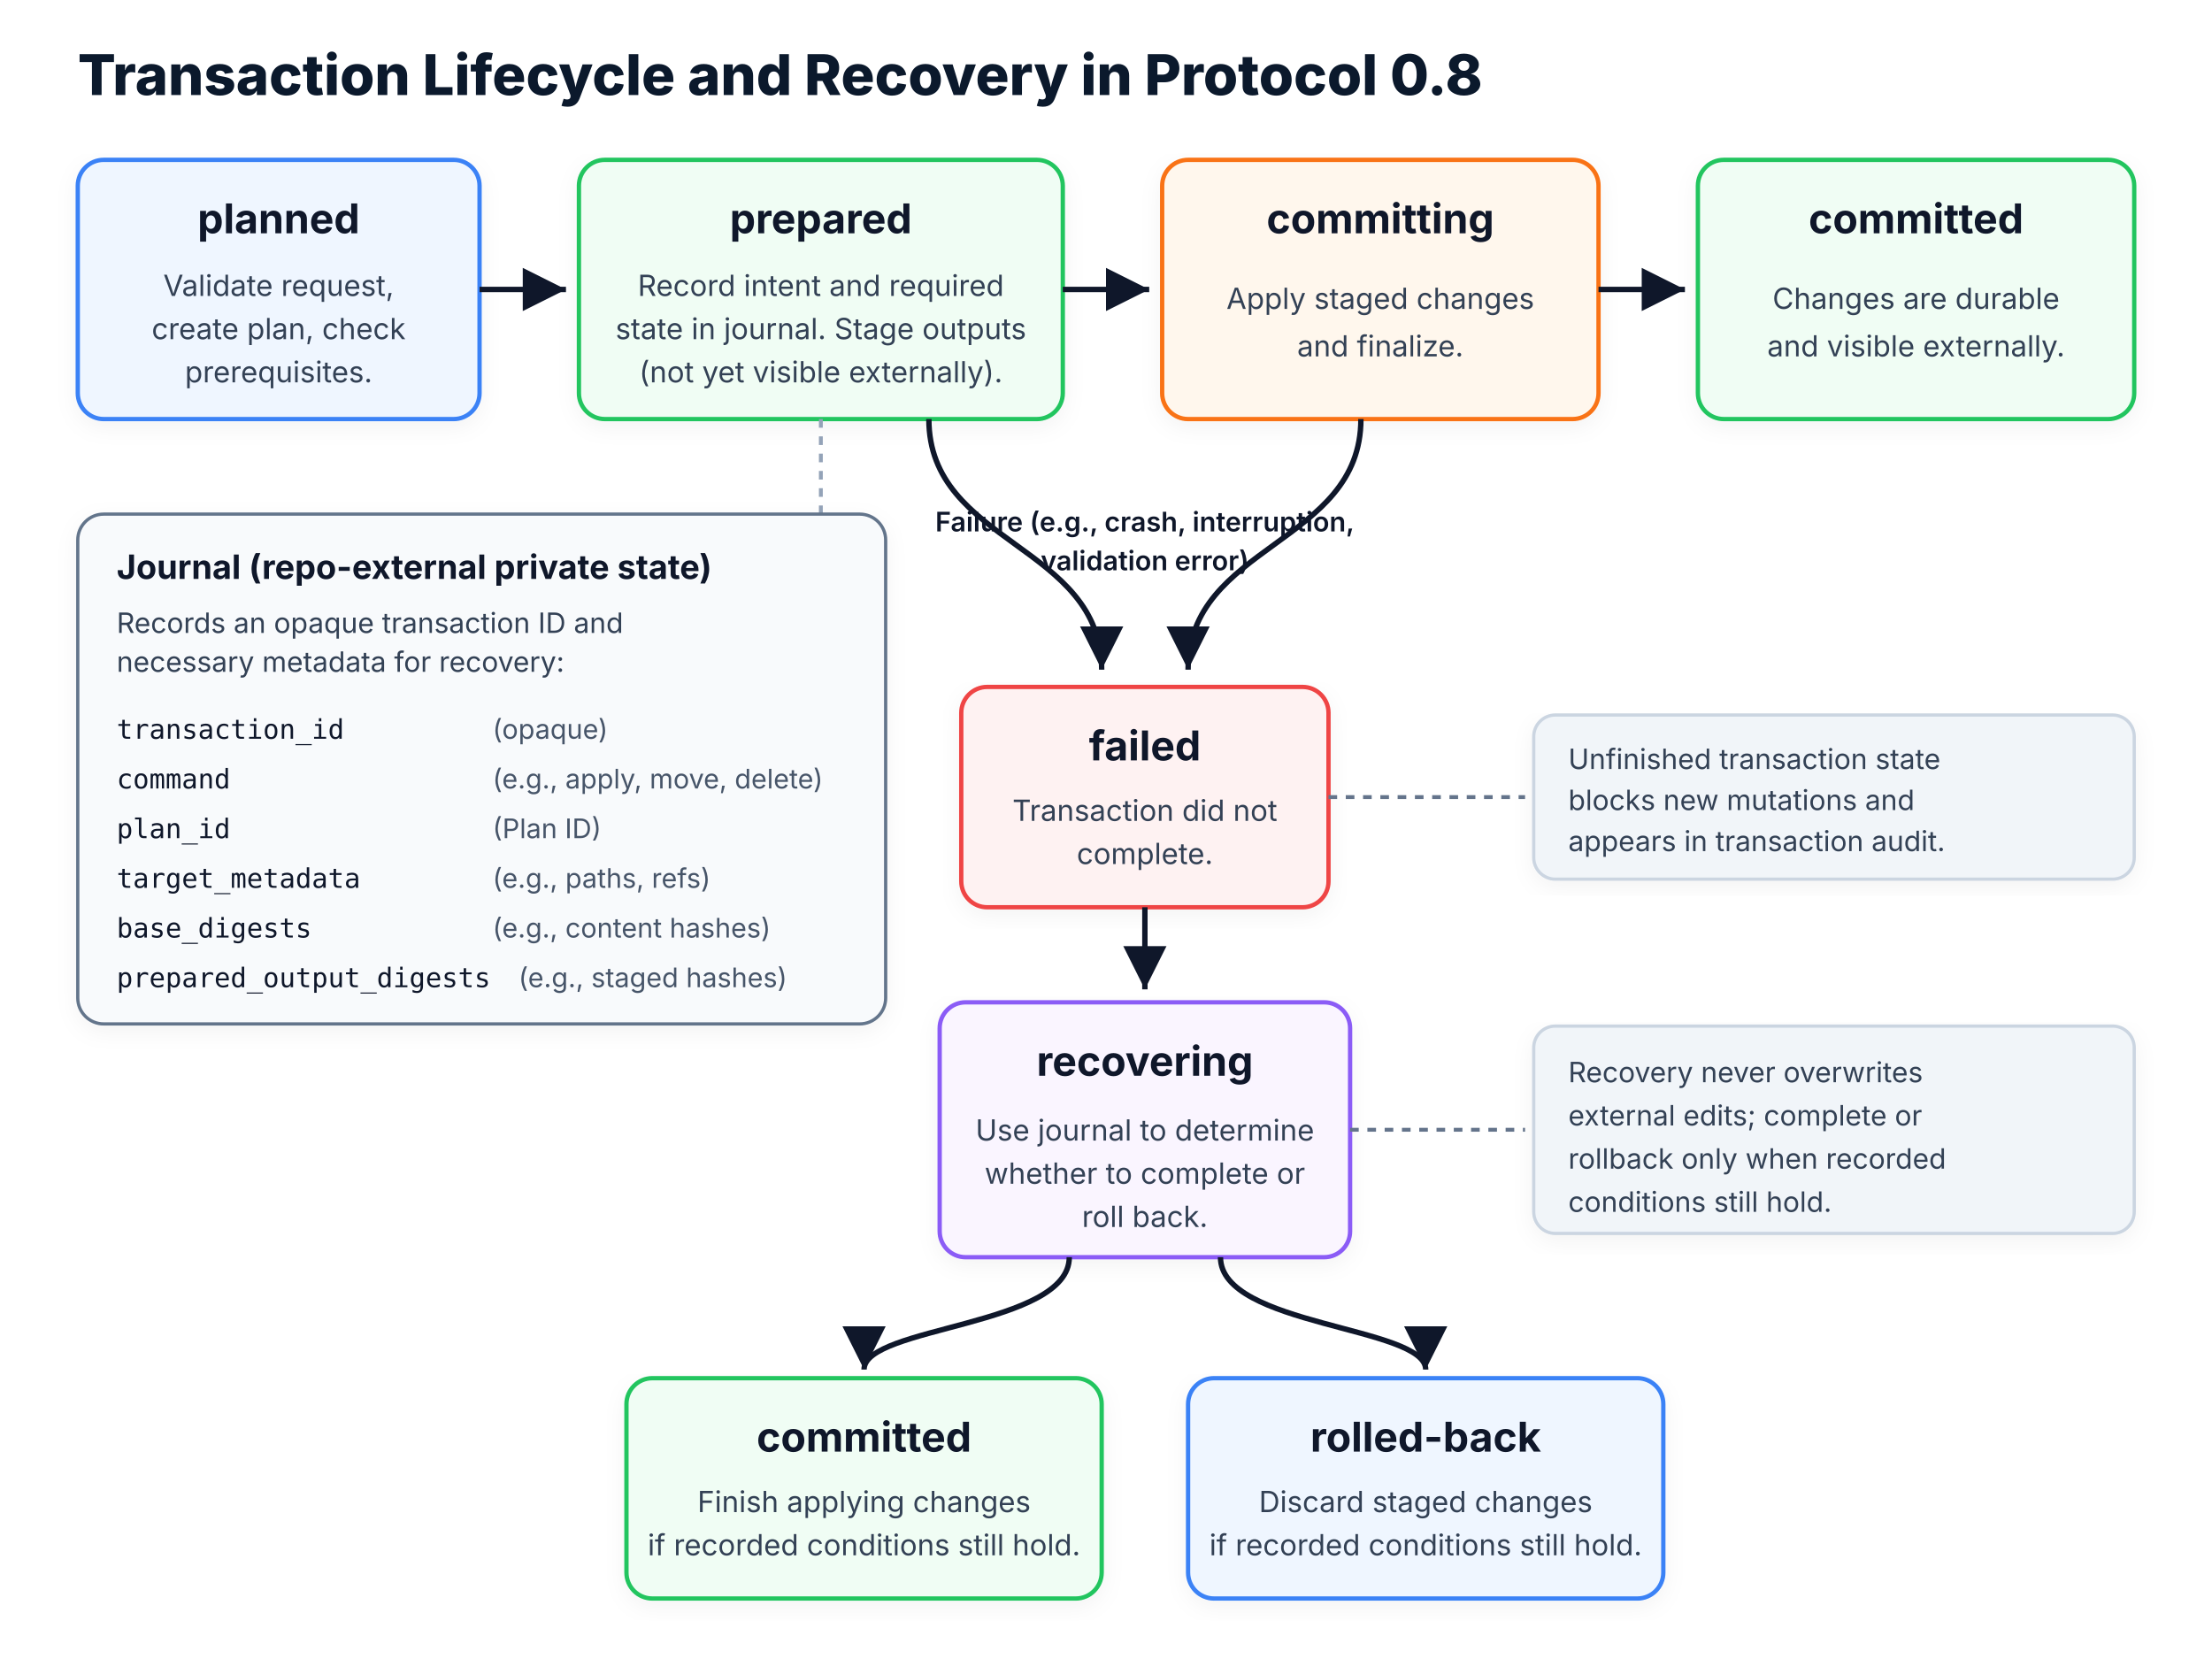
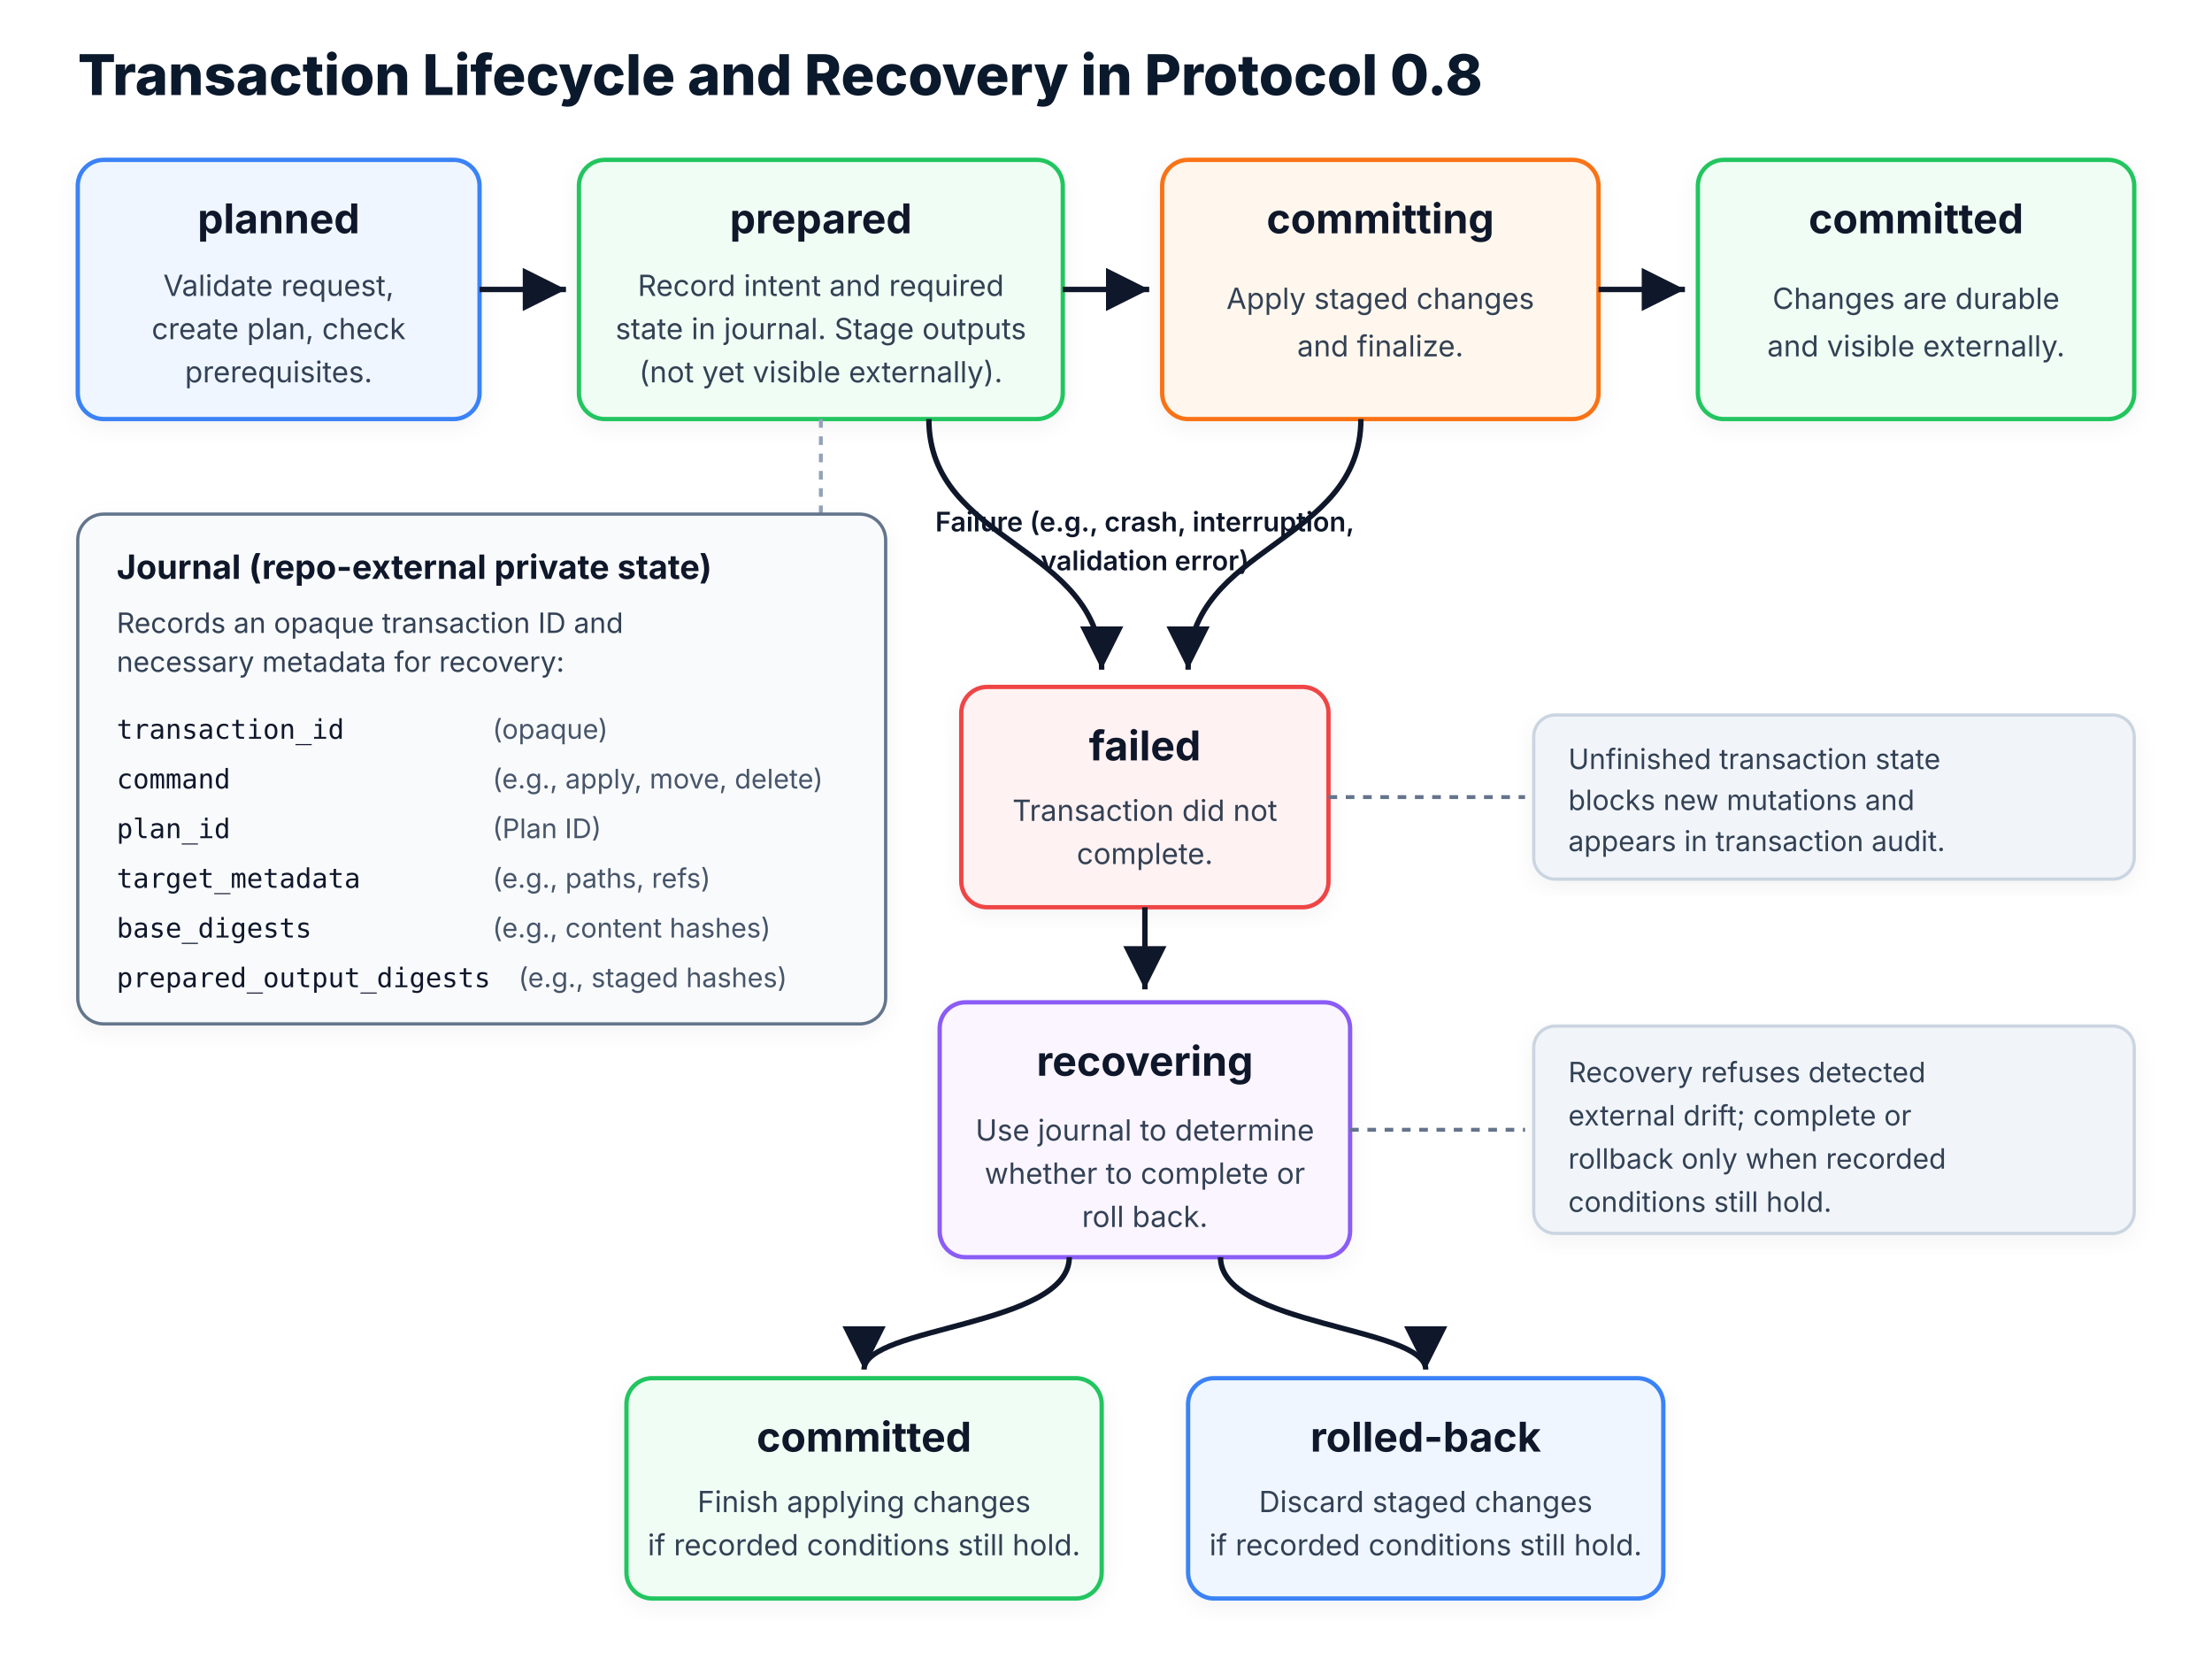
<svg xmlns="http://www.w3.org/2000/svg" viewBox="0 0 1024 768" width="1024" height="768" role="img" aria-labelledby="title desc">
  <defs>
    <marker id="arrow-dark" markerWidth="10" markerHeight="10" refX="8" refY="5" orient="auto">
      <path d="M0,1 L8,5 L0,9 z" fill="#0F172A" />
    </marker>
    <filter id="card-shadow" x="-5%" y="-5%" width="110%" height="115%">
      <feDropShadow dx="0" dy="3" stdDeviation="5" flood-color="#0F172A" flood-opacity="0.05" />
    </filter>
    <style>
      .sans { font-family: Inter, -apple-system, BlinkMacSystemFont, "Segoe UI", Roboto, sans-serif; }
      .mono { font-family: "SFMono-Regular", Consolas, Menlo, Monaco, monospace; }
      .fig-title { font-size: 26px; font-weight: 800; fill: #0B192C; }
      .box-title { font-size: 19px; font-weight: 700; }
      .box-desc { font-size: 13.5px; fill: #334155; line-height: 1.4; }
      .note-text { font-size: 13px; fill: #334155; line-height: 1.4; }
      .journal-title { font-size: 15.5px; font-weight: 700; fill: #0F172A; }
      .journal-desc { font-size: 13px; fill: #334155; }
      .journal-key { font-size: 12.5px; fill: #0F172A; }
      .journal-val { font-size: 12.5px; fill: #475569; }
      .failure-label { font-size: 12.5px; font-weight: 600; fill: #0F172A; }
    </style>
  </defs>
  <rect width="1024" height="768" fill="#FFFFFF" />
  <text x="36" y="44" class="sans fig-title">Transaction Lifecycle and Recovery in Protocol 0.8</text>
  <g filter="url(#card-shadow)">
    <rect x="36" y="74" width="186" height="120" rx="12" fill="#EFF6FF" stroke="#3B82F6" stroke-width="2" />
  </g>
  <text x="129" y="108" text-anchor="middle" class="sans box-title" fill="#0F172A">planned</text>
  <text x="129" y="137" text-anchor="middle" class="sans box-desc">Validate request,</text>
  <text x="129" y="157" text-anchor="middle" class="sans box-desc">create plan, check</text>
  <text x="129" y="177" text-anchor="middle" class="sans box-desc">prerequisites.</text>
  <line x1="222" y1="134" x2="262" y2="134" stroke="#0F172A" stroke-width="2.5" marker-end="url(#arrow-dark)" />
  <g filter="url(#card-shadow)">
    <rect x="268" y="74" width="224" height="120" rx="12" fill="#F0FDF4" stroke="#22C55E" stroke-width="2" />
  </g>
  <text x="380" y="108" text-anchor="middle" class="sans box-title" fill="#0F172A">prepared</text>
  <text x="380" y="137" text-anchor="middle" class="sans box-desc">Record intent and required</text>
  <text x="380" y="157" text-anchor="middle" class="sans box-desc">state in journal. Stage outputs</text>
  <text x="380" y="177" text-anchor="middle" class="sans box-desc">(not yet visible externally).</text>
  <line x1="492" y1="134" x2="532" y2="134" stroke="#0F172A" stroke-width="2.5" marker-end="url(#arrow-dark)" />
  <g filter="url(#card-shadow)">
    <rect x="538" y="74" width="202" height="120" rx="12" fill="#FFF7ED" stroke="#F97316" stroke-width="2" />
  </g>
  <text x="639" y="108" text-anchor="middle" class="sans box-title" fill="#0F172A">committing</text>
  <text x="639" y="143" text-anchor="middle" class="sans box-desc">Apply staged changes</text>
  <text x="639" y="165" text-anchor="middle" class="sans box-desc">and finalize.</text>
  <line x1="740" y1="134" x2="780" y2="134" stroke="#0F172A" stroke-width="2.5" marker-end="url(#arrow-dark)" />
  <g filter="url(#card-shadow)">
    <rect x="786" y="74" width="202" height="120" rx="12" fill="#F0FDF4" stroke="#22C55E" stroke-width="2" />
  </g>
  <text x="887" y="108" text-anchor="middle" class="sans box-title" fill="#0F172A">committed</text>
  <text x="887" y="143" text-anchor="middle" class="sans box-desc">Changes are durable</text>
  <text x="887" y="165" text-anchor="middle" class="sans box-desc">and visible externally.</text>
  <line x1="380" y1="194" x2="380" y2="238" stroke="#94A3B8" stroke-width="1.8" stroke-dasharray="4 4" />
  <g filter="url(#card-shadow)">
    <rect x="36" y="238" width="374" height="236" rx="12" fill="#F8FAFC" stroke="#64748B" stroke-width="1.5" />
  </g>
  <text x="54" y="268" class="sans journal-title">Journal (repo-external private state)</text>
  <text x="54" y="293" class="sans journal-desc">Records an opaque transaction ID and</text>
  <text x="54" y="311" class="sans journal-desc">necessary metadata for recovery:</text>
  <g class="mono">
    <text x="54" y="342" class="journal-key">transaction_id</text>
    <text x="228" y="342" class="sans journal-val">(opaque)</text>
    <text x="54" y="365" class="journal-key">command</text>
    <text x="228" y="365" class="sans journal-val">(e.g., apply, move, delete)</text>
    <text x="54" y="388" class="journal-key">plan_id</text>
    <text x="228" y="388" class="sans journal-val">(Plan ID)</text>
    <text x="54" y="411" class="journal-key">target_metadata</text>
    <text x="228" y="411" class="sans journal-val">(e.g., paths, refs)</text>
    <text x="54" y="434" class="journal-key">base_digests</text>
    <text x="228" y="434" class="sans journal-val">(e.g., content hashes)</text>
    <text x="54" y="457" class="journal-key">prepared_output_digests</text>
    <text x="240" y="457" class="sans journal-val">(e.g., staged hashes)</text>
  </g>
  <path d="M 430 194 C 430 252, 510 252, 510 310" fill="none" stroke="#0F172A" stroke-width="2.5" marker-end="url(#arrow-dark)" />
  <path d="M 630 194 C 630 252, 550 252, 550 310" fill="none" stroke="#0F172A" stroke-width="2.5" marker-end="url(#arrow-dark)" />
  <text x="530" y="246" text-anchor="middle" class="sans failure-label">Failure (e.g., crash, interruption,</text>
  <text x="530" y="264" text-anchor="middle" class="sans failure-label">validation error)</text>
  <g filter="url(#card-shadow)">
    <rect x="445" y="318" width="170" height="102" rx="12" fill="#FEF2F2" stroke="#EF4444" stroke-width="2" />
  </g>
  <text x="530" y="352" text-anchor="middle" class="sans box-title" fill="#0F172A">failed</text>
  <text x="530" y="380" text-anchor="middle" class="sans box-desc">Transaction did not</text>
  <text x="530" y="400" text-anchor="middle" class="sans box-desc">complete.</text>
  <line x1="615" y1="369" x2="706" y2="369" stroke="#64748B" stroke-width="1.8" stroke-dasharray="4 4" />
  <g filter="url(#card-shadow)">
    <rect x="710" y="331" width="278" height="76" rx="10" fill="#F1F5F9" stroke="#CBD5E1" stroke-width="1.5" />
  </g>
  <text x="726" y="356" class="sans note-text">Unfinished transaction state</text>
  <text x="726" y="375" class="sans note-text">blocks new mutations and</text>
  <text x="726" y="394" class="sans note-text">appears in transaction audit.</text>
  <line x1="530" y1="420" x2="530" y2="458" stroke="#0F172A" stroke-width="2.5" marker-end="url(#arrow-dark)" />
  <g filter="url(#card-shadow)">
    <rect x="435" y="464" width="190" height="118" rx="12" fill="#FAF5FF" stroke="#8B5CF6" stroke-width="2" />
  </g>
  <text x="530" y="498" text-anchor="middle" class="sans box-title" fill="#0F172A">recovering</text>
  <text x="530" y="528" text-anchor="middle" class="sans box-desc">Use journal to determine</text>
  <text x="530" y="548" text-anchor="middle" class="sans box-desc">whether to complete or</text>
  <text x="530" y="568" text-anchor="middle" class="sans box-desc">roll back.</text>
  <line x1="625" y1="523" x2="706" y2="523" stroke="#64748B" stroke-width="1.8" stroke-dasharray="4 4" />
  <g filter="url(#card-shadow)">
    <rect x="710" y="475" width="278" height="96" rx="10" fill="#F1F5F9" stroke="#CBD5E1" stroke-width="1.5" />
  </g>
-   <text x="726" y="501" class="sans note-text">Recovery never overwrites</text>
-   <text x="726" y="521" class="sans note-text">external edits; complete or</text>
+   <text x="726" y="501" class="sans note-text">Recovery refuses detected</text>
+   <text x="726" y="521" class="sans note-text">external drift; complete or</text>
  <text x="726" y="541" class="sans note-text">rollback only when recorded</text>
  <text x="726" y="561" class="sans note-text">conditions still hold.</text>
  <path d="M 495 582 C 495 614, 400 614, 400 634" fill="none" stroke="#0F172A" stroke-width="2.5" marker-end="url(#arrow-dark)" />
  <path d="M 565 582 C 565 614, 660 614, 660 634" fill="none" stroke="#0F172A" stroke-width="2.5" marker-end="url(#arrow-dark)" />
  <g filter="url(#card-shadow)">
    <rect x="290" y="638" width="220" height="102" rx="12" fill="#F0FDF4" stroke="#22C55E" stroke-width="2" />
  </g>
  <text x="400" y="672" text-anchor="middle" class="sans box-title" fill="#0F172A">committed</text>
  <text x="400" y="700" text-anchor="middle" class="sans box-desc">Finish applying changes</text>
  <text x="400" y="720" text-anchor="middle" class="sans box-desc">if recorded conditions still hold.</text>
  <g filter="url(#card-shadow)">
    <rect x="550" y="638" width="220" height="102" rx="12" fill="#EFF6FF" stroke="#3B82F6" stroke-width="2" />
  </g>
  <text x="660" y="672" text-anchor="middle" class="sans box-title" fill="#0F172A">rolled-back</text>
  <text x="660" y="700" text-anchor="middle" class="sans box-desc">Discard staged changes</text>
  <text x="660" y="720" text-anchor="middle" class="sans box-desc">if recorded conditions still hold.</text>
</svg>
